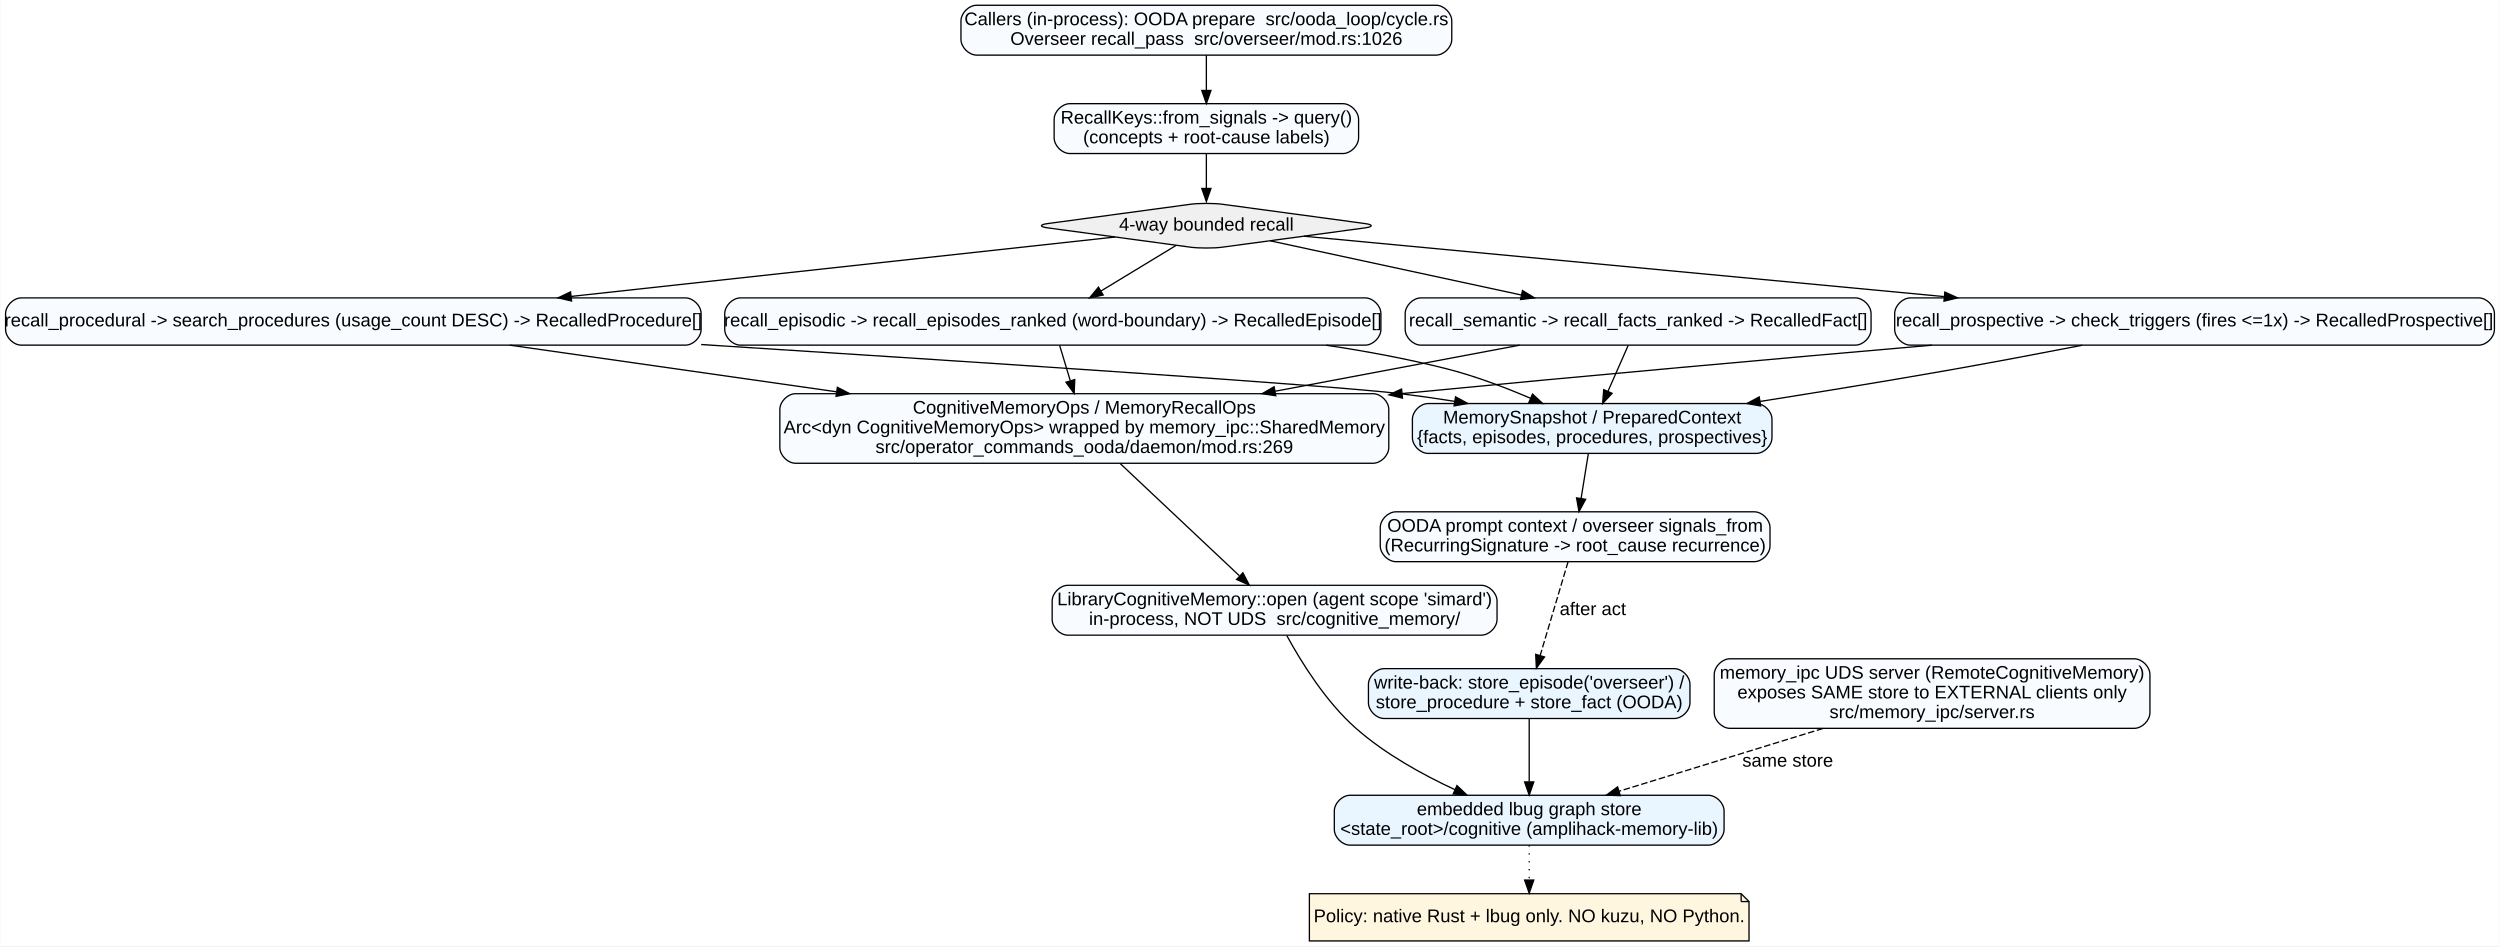
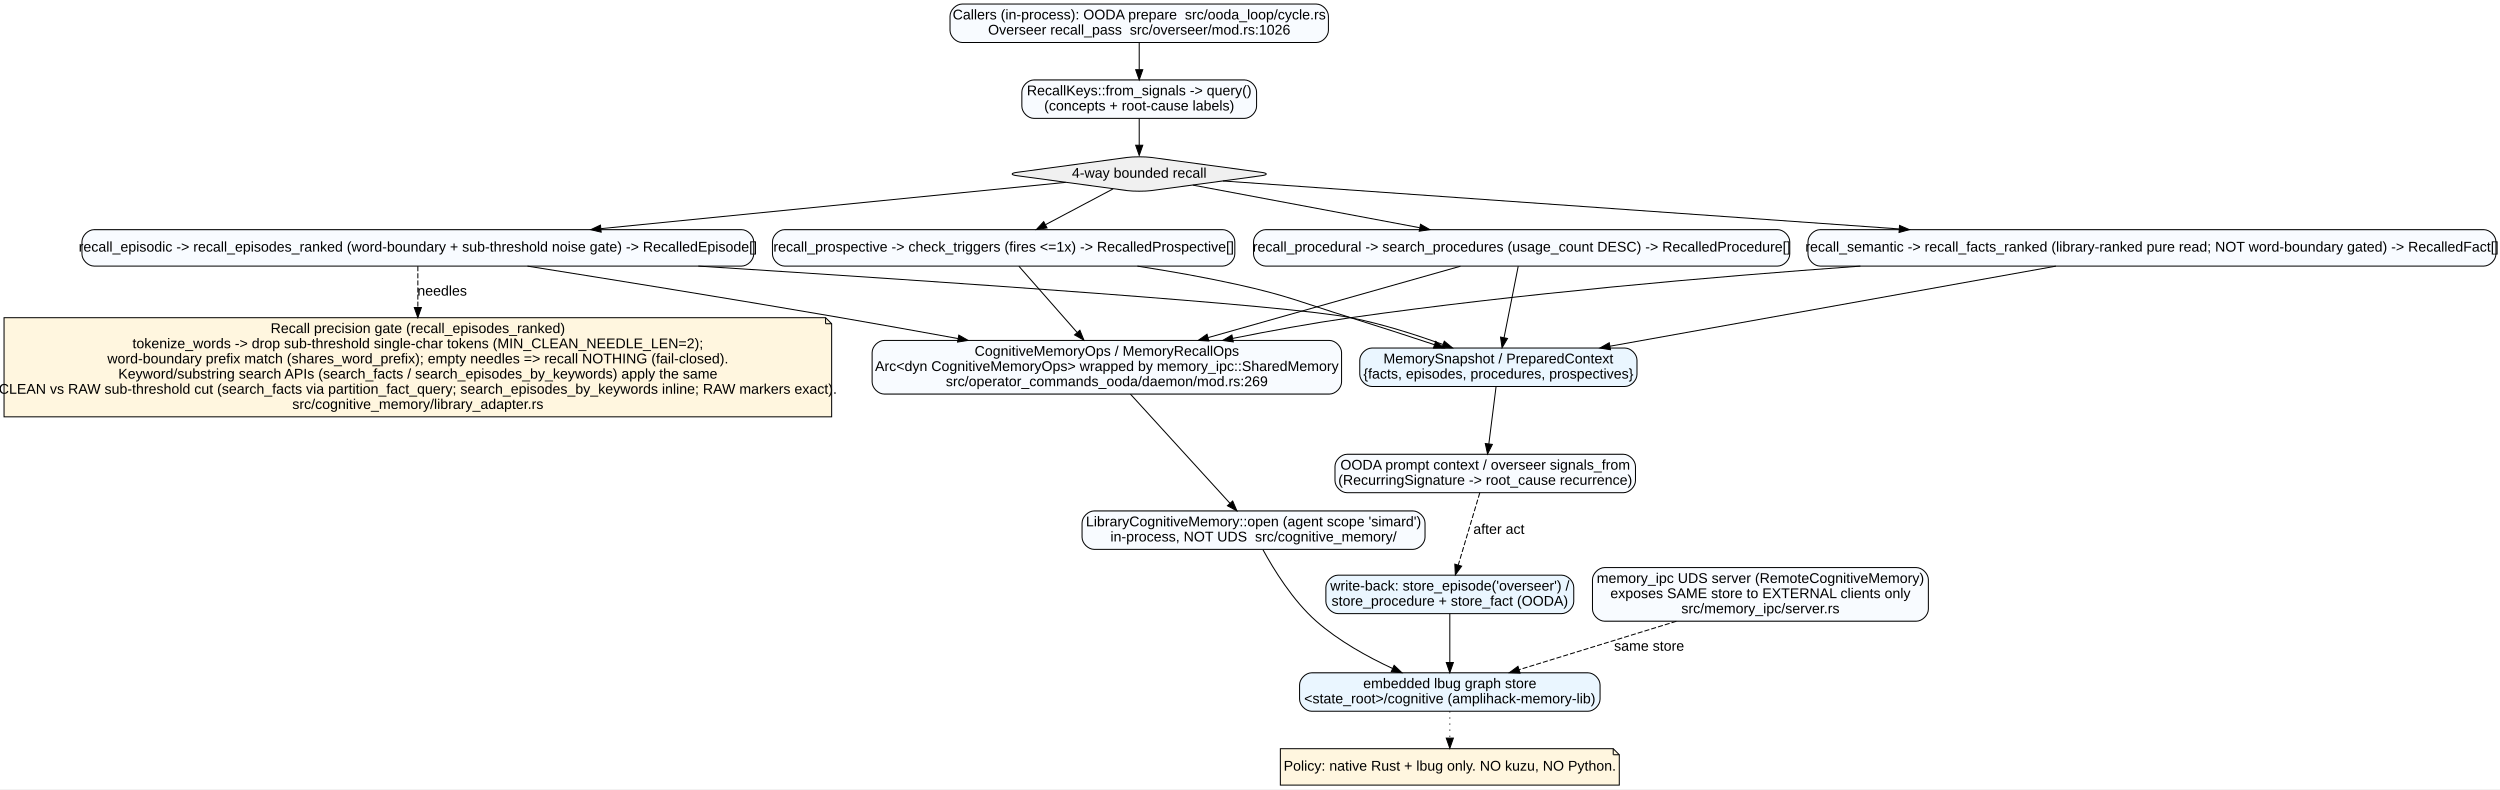
- <svg xmlns="http://www.w3.org/2000/svg" width="1905pt" height="721pt" viewBox="0.00 0.00 1904.50 721.00">
-   <g id="graph0" class="graph" transform="scale(1 1) rotate(0) translate(4 717)">
-     <polygon fill="white" stroke="transparent" points="-4,4 -4,-717 1900.5,-717 1900.5,4 -4,4" />
+ <svg xmlns="http://www.w3.org/2000/svg" width="2471pt" height="780pt" viewBox="0.00 0.00 2471.00 780.00">
+   <g id="graph0" class="graph" transform="scale(1 1) rotate(0) translate(4 776)">
+     <polygon fill="white" stroke="transparent" points="-4,4 -4,-776 2467,-776 2467,4 -4,4" />
    <g id="node1" class="node">
-       <path fill="#f8fbff" stroke="black" d="M1090,-713C1090,-713 740,-713 740,-713 734,-713 728,-707 728,-701 728,-701 728,-687 728,-687 728,-681 734,-675 740,-675 740,-675 1090,-675 1090,-675 1096,-675 1102,-681 1102,-687 1102,-687 1102,-701 1102,-701 1102,-707 1096,-713 1090,-713" />
-       <text text-anchor="middle" x="915" y="-697.8" font-family="Arial" font-size="14.00">Callers (in-process): OODA prepare  src/ooda_loop/cycle.rs</text>
-       <text text-anchor="middle" x="915" y="-682.8" font-family="Arial" font-size="14.00">Overseer recall_pass  src/overseer/mod.rs:1026</text>
+       <path fill="#f8fbff" stroke="black" d="M1297,-772C1297,-772 947,-772 947,-772 941,-772 935,-766 935,-760 935,-760 935,-746 935,-746 935,-740 941,-734 947,-734 947,-734 1297,-734 1297,-734 1303,-734 1309,-740 1309,-746 1309,-746 1309,-760 1309,-760 1309,-766 1303,-772 1297,-772" />
+       <text text-anchor="middle" x="1122" y="-756.8" font-family="Arial" font-size="14.00">Callers (in-process): OODA prepare  src/ooda_loop/cycle.rs</text>
+       <text text-anchor="middle" x="1122" y="-741.8" font-family="Arial" font-size="14.00">Overseer recall_pass  src/overseer/mod.rs:1026</text>
    </g>
    <g id="node2" class="node">
-       <path fill="#f8fbff" stroke="black" d="M1019,-638C1019,-638 811,-638 811,-638 805,-638 799,-632 799,-626 799,-626 799,-612 799,-612 799,-606 805,-600 811,-600 811,-600 1019,-600 1019,-600 1025,-600 1031,-606 1031,-612 1031,-612 1031,-626 1031,-626 1031,-632 1025,-638 1019,-638" />
-       <text text-anchor="middle" x="915" y="-622.8" font-family="Arial" font-size="14.00">RecallKeys::from_signals -&gt; query()</text>
-       <text text-anchor="middle" x="915" y="-607.8" font-family="Arial" font-size="14.00">(concepts + root-cause labels)</text>
+       <path fill="#f8fbff" stroke="black" d="M1226,-697C1226,-697 1018,-697 1018,-697 1012,-697 1006,-691 1006,-685 1006,-685 1006,-671 1006,-671 1006,-665 1012,-659 1018,-659 1018,-659 1226,-659 1226,-659 1232,-659 1238,-665 1238,-671 1238,-671 1238,-685 1238,-685 1238,-691 1232,-697 1226,-697" />
+       <text text-anchor="middle" x="1122" y="-681.8" font-family="Arial" font-size="14.00">RecallKeys::from_signals -&gt; query()</text>
+       <text text-anchor="middle" x="1122" y="-666.8" font-family="Arial" font-size="14.00">(concepts + root-cause labels)</text>
    </g>
    <g id="edge1" class="edge">
-       <path fill="none" stroke="black" d="M915,-674.96C915,-666.88 915,-657.18 915,-648.18" />
-       <polygon fill="black" stroke="black" points="918.5,-648.09 915,-638.09 911.5,-648.09 918.5,-648.09" />
+       <path fill="none" stroke="black" d="M1122,-733.96C1122,-725.88 1122,-716.18 1122,-707.18" />
+       <polygon fill="black" stroke="black" points="1125.5,-707.09 1122,-697.09 1118.5,-707.09 1125.5,-707.09" />
    </g>
    <g id="node3" class="node">
-       <path fill="#f0f0f0" stroke="black" d="M903.11,-561.39C903.11,-561.39 793.84,-546.61 793.84,-546.61 787.89,-545.8 787.89,-544.2 793.84,-543.39 793.84,-543.39 903.11,-528.61 903.11,-528.61 909.05,-527.8 920.95,-527.8 926.89,-528.61 926.89,-528.61 1036.16,-543.39 1036.16,-543.39 1042.11,-544.2 1042.11,-545.8 1036.16,-546.61 1036.16,-546.61 926.89,-561.39 926.89,-561.39 920.95,-562.2 909.05,-562.2 903.11,-561.39" />
-       <text text-anchor="middle" x="915" y="-541.3" font-family="Arial" font-size="14.00">4-way bounded recall</text>
+       <path fill="#f0f0f0" stroke="black" d="M1110.11,-620.39C1110.11,-620.39 1000.84,-605.61 1000.84,-605.61 994.89,-604.8 994.89,-603.2 1000.84,-602.39 1000.84,-602.39 1110.11,-587.61 1110.11,-587.61 1116.05,-586.8 1127.95,-586.8 1133.89,-587.61 1133.89,-587.61 1243.16,-602.39 1243.16,-602.39 1249.11,-603.2 1249.11,-604.8 1243.16,-605.61 1243.16,-605.61 1133.89,-620.39 1133.89,-620.39 1127.95,-621.2 1116.05,-621.2 1110.11,-620.39" />
+       <text text-anchor="middle" x="1122" y="-600.3" font-family="Arial" font-size="14.00">4-way bounded recall</text>
    </g>
    <g id="edge2" class="edge">
-       <path fill="none" stroke="black" d="M915,-599.83C915,-591.89 915,-582.41 915,-573.63" />
-       <polygon fill="black" stroke="black" points="918.5,-573.42 915,-563.42 911.5,-573.42 918.5,-573.42" />
+       <path fill="none" stroke="black" d="M1122,-658.83C1122,-650.89 1122,-641.41 1122,-632.63" />
+       <polygon fill="black" stroke="black" points="1125.5,-632.42 1122,-622.42 1118.5,-632.42 1125.5,-632.42" />
    </g>
    <g id="node4" class="node">
-       <path fill="#f8fbff" stroke="black" d="M1409.5,-490C1409.5,-490 1078.5,-490 1078.5,-490 1072.5,-490 1066.5,-484 1066.5,-478 1066.5,-478 1066.5,-466 1066.5,-466 1066.5,-460 1072.5,-454 1078.5,-454 1078.5,-454 1409.5,-454 1409.5,-454 1415.5,-454 1421.5,-460 1421.5,-466 1421.5,-466 1421.5,-478 1421.5,-478 1421.5,-484 1415.5,-490 1409.5,-490" />
-       <text text-anchor="middle" x="1244" y="-468.3" font-family="Arial" font-size="14.00">recall_semantic -&gt; recall_facts_ranked -&gt; RecalledFact[]</text>
+       <path fill="#f8fbff" stroke="black" d="M2451,-549C2451,-549 1795,-549 1795,-549 1789,-549 1783,-543 1783,-537 1783,-537 1783,-525 1783,-525 1783,-519 1789,-513 1795,-513 1795,-513 2451,-513 2451,-513 2457,-513 2463,-519 2463,-525 2463,-525 2463,-537 2463,-537 2463,-543 2457,-549 2451,-549" />
+       <text text-anchor="middle" x="2123" y="-527.3" font-family="Arial" font-size="14.00">recall_semantic -&gt; recall_facts_ranked (library-ranked pure read; NOT word-boundary gated) -&gt; RecalledFact[]</text>
    </g>
    <g id="edge3" class="edge">
-       <path fill="none" stroke="black" d="M963.55,-533.52C1013.75,-522.69 1093.27,-505.53 1154.83,-492.24" />
-       <polygon fill="black" stroke="black" points="1155.9,-495.59 1164.94,-490.06 1154.42,-488.75 1155.9,-495.59" />
+       <path fill="none" stroke="black" d="M1204.77,-597.13C1349.62,-586.85 1654.48,-565.23 1873.21,-549.72" />
+       <polygon fill="black" stroke="black" points="1873.5,-553.21 1883.23,-549.01 1873.01,-546.22 1873.5,-553.21" />
    </g>
    <g id="node5" class="node">
-       <path fill="#f8fbff" stroke="black" d="M1036,-490C1036,-490 560,-490 560,-490 554,-490 548,-484 548,-478 548,-478 548,-466 548,-466 548,-460 554,-454 560,-454 560,-454 1036,-454 1036,-454 1042,-454 1048,-460 1048,-466 1048,-466 1048,-478 1048,-478 1048,-484 1042,-490 1036,-490" />
-       <text text-anchor="middle" x="798" y="-468.3" font-family="Arial" font-size="14.00">recall_episodic -&gt; recall_episodes_ranked (word-boundary) -&gt; RecalledEpisode[]</text>
+       <path fill="#f8fbff" stroke="black" d="M729,-549C729,-549 89,-549 89,-549 83,-549 77,-543 77,-537 77,-537 77,-525 77,-525 77,-519 83,-513 89,-513 89,-513 729,-513 729,-513 735,-513 741,-519 741,-525 741,-525 741,-537 741,-537 741,-543 735,-549 729,-549" />
+       <text text-anchor="middle" x="409" y="-527.3" font-family="Arial" font-size="14.00">recall_episodic -&gt; recall_episodes_ranked (word-boundary + sub-threshold noise gate) -&gt; RecalledEpisode[]</text>
    </g>
    <g id="edge4" class="edge">
-       <path fill="none" stroke="black" d="M891.88,-529.97C875.56,-520.06 853.34,-506.58 834.62,-495.22" />
-       <polygon fill="black" stroke="black" points="836.38,-492.2 826.02,-490 832.75,-498.18 836.38,-492.2" />
+       <path fill="none" stroke="black" d="M1049.38,-595.77C942.39,-585.11 739.01,-564.86 590.06,-550.03" />
+       <polygon fill="black" stroke="black" points="590.18,-546.52 579.88,-549.02 589.49,-553.49 590.18,-546.52" />
    </g>
    <g id="node6" class="node">
-       <path fill="#f8fbff" stroke="black" d="M518,-490C518,-490 12,-490 12,-490 6,-490 0,-484 0,-478 0,-478 0,-466 0,-466 0,-460 6,-454 12,-454 12,-454 518,-454 518,-454 524,-454 530,-460 530,-466 530,-466 530,-478 530,-478 530,-484 524,-490 518,-490" />
-       <text text-anchor="middle" x="265" y="-468.3" font-family="Arial" font-size="14.00">recall_procedural -&gt; search_procedures (usage_count DESC) -&gt; RecalledProcedure[]</text>
+       <path fill="#f8fbff" stroke="black" d="M1753,-549C1753,-549 1247,-549 1247,-549 1241,-549 1235,-543 1235,-537 1235,-537 1235,-525 1235,-525 1235,-519 1241,-513 1247,-513 1247,-513 1753,-513 1753,-513 1759,-513 1765,-519 1765,-525 1765,-525 1765,-537 1765,-537 1765,-543 1759,-549 1753,-549" />
+       <text text-anchor="middle" x="1500" y="-527.3" font-family="Arial" font-size="14.00">recall_procedural -&gt; search_procedures (usage_count DESC) -&gt; RecalledProcedure[]</text>
    </g>
    <g id="edge5" class="edge">
-       <path fill="none" stroke="black" d="M845.44,-536.4C747.27,-525.68 565.1,-505.78 430.94,-491.13" />
-       <polygon fill="black" stroke="black" points="431.28,-487.64 420.96,-490.04 430.52,-494.6 431.28,-487.64" />
+       <path fill="none" stroke="black" d="M1174.96,-593.05C1232.88,-582.17 1327.08,-564.48 1399.19,-550.93" />
+       <polygon fill="black" stroke="black" points="1400.03,-554.34 1409.22,-549.05 1398.74,-547.46 1400.03,-554.34" />
    </g>
    <g id="node7" class="node">
-       <path fill="#f8fbff" stroke="black" d="M1884.5,-490C1884.5,-490 1451.5,-490 1451.5,-490 1445.5,-490 1439.5,-484 1439.5,-478 1439.5,-478 1439.5,-466 1439.5,-466 1439.5,-460 1445.5,-454 1451.5,-454 1451.5,-454 1884.5,-454 1884.5,-454 1890.5,-454 1896.5,-460 1896.5,-466 1896.5,-466 1896.5,-478 1896.5,-478 1896.5,-484 1890.5,-490 1884.5,-490" />
-       <text text-anchor="middle" x="1668" y="-468.3" font-family="Arial" font-size="14.00">recall_prospective -&gt; check_triggers (fires &lt;=1x) -&gt; RecalledProspective[]</text>
+       <path fill="#f8fbff" stroke="black" d="M1204.5,-549C1204.5,-549 771.5,-549 771.5,-549 765.5,-549 759.5,-543 759.5,-537 759.5,-537 759.5,-525 759.5,-525 759.5,-519 765.5,-513 771.5,-513 771.5,-513 1204.5,-513 1204.5,-513 1210.5,-513 1216.5,-519 1216.5,-525 1216.5,-525 1216.5,-537 1216.5,-537 1216.5,-543 1210.5,-549 1204.5,-549" />
+       <text text-anchor="middle" x="988" y="-527.3" font-family="Arial" font-size="14.00">recall_prospective -&gt; check_triggers (fires &lt;=1x) -&gt; RecalledProspective[]</text>
    </g>
    <g id="edge6" class="edge">
-       <path fill="none" stroke="black" d="M989.26,-537C1101.63,-526.4 1318.54,-505.95 1477,-491.01" />
-       <polygon fill="black" stroke="black" points="1477.73,-494.46 1487.36,-490.03 1477.07,-487.49 1477.73,-494.46" />
+       <path fill="none" stroke="black" d="M1096.16,-589.31C1077.26,-579.3 1051.23,-565.5 1029.44,-553.96" />
+       <polygon fill="black" stroke="black" points="1030.87,-550.75 1020.39,-549.16 1027.59,-556.94 1030.87,-550.75" />
    </g>
    <g id="node8" class="node">
-       <path fill="#f8fbff" stroke="black" d="M1042,-417C1042,-417 602,-417 602,-417 596,-417 590,-411 590,-405 590,-405 590,-376 590,-376 590,-370 596,-364 602,-364 602,-364 1042,-364 1042,-364 1048,-364 1054,-370 1054,-376 1054,-376 1054,-405 1054,-405 1054,-411 1048,-417 1042,-417" />
-       <text text-anchor="middle" x="822" y="-401.8" font-family="Arial" font-size="14.00">CognitiveMemoryOps / MemoryRecallOps</text>
-       <text text-anchor="middle" x="822" y="-386.8" font-family="Arial" font-size="14.00">Arc&lt;dyn CognitiveMemoryOps&gt; wrapped by memory_ipc::SharedMemory</text>
-       <text text-anchor="middle" x="822" y="-371.8" font-family="Arial" font-size="14.00">src/operator_commands_ooda/daemon/mod.rs:269</text>
+       <path fill="#f8fbff" stroke="black" d="M1310,-439.5C1310,-439.5 870,-439.5 870,-439.5 864,-439.5 858,-433.5 858,-427.5 858,-427.5 858,-398.5 858,-398.5 858,-392.5 864,-386.5 870,-386.5 870,-386.5 1310,-386.5 1310,-386.5 1316,-386.5 1322,-392.5 1322,-398.5 1322,-398.5 1322,-427.5 1322,-427.5 1322,-433.5 1316,-439.5 1310,-439.5" />
+       <text text-anchor="middle" x="1090" y="-424.3" font-family="Arial" font-size="14.00">CognitiveMemoryOps / MemoryRecallOps</text>
+       <text text-anchor="middle" x="1090" y="-409.3" font-family="Arial" font-size="14.00">Arc&lt;dyn CognitiveMemoryOps&gt; wrapped by memory_ipc::SharedMemory</text>
+       <text text-anchor="middle" x="1090" y="-394.3" font-family="Arial" font-size="14.00">src/operator_commands_ooda/daemon/mod.rs:269</text>
    </g>
    <g id="edge7" class="edge">
-       <path fill="none" stroke="black" d="M1153.73,-453.99C1099.49,-443.78 1029.21,-430.54 967.31,-418.87" />
-       <polygon fill="black" stroke="black" points="967.92,-415.43 957.45,-417.02 966.63,-422.31 967.92,-415.43" />
+       <path fill="none" stroke="black" d="M1834.8,-512.98C1684.23,-502.13 1497.18,-485.61 1331,-462 1292.91,-456.59 1251.74,-449.03 1214.4,-441.51" />
+       <polygon fill="black" stroke="black" points="1214.98,-438.06 1204.48,-439.5 1213.58,-444.92 1214.98,-438.06" />
    </g>
    <g id="node11" class="node">
-       <path fill="#eaf6ff" stroke="black" d="M1334,-409.5C1334,-409.5 1084,-409.5 1084,-409.5 1078,-409.5 1072,-403.5 1072,-397.5 1072,-397.5 1072,-383.5 1072,-383.5 1072,-377.5 1078,-371.5 1084,-371.5 1084,-371.5 1334,-371.5 1334,-371.5 1340,-371.5 1346,-377.5 1346,-383.5 1346,-383.5 1346,-397.5 1346,-397.5 1346,-403.5 1340,-409.5 1334,-409.5" />
-       <text text-anchor="middle" x="1209" y="-394.3" font-family="Arial" font-size="14.00">MemorySnapshot / PreparedContext</text>
-       <text text-anchor="middle" x="1209" y="-379.3" font-family="Arial" font-size="14.00">{facts, episodes, procedures, prospectives}</text>
+       <path fill="#eaf6ff" stroke="black" d="M1602,-432C1602,-432 1352,-432 1352,-432 1346,-432 1340,-426 1340,-420 1340,-420 1340,-406 1340,-406 1340,-400 1346,-394 1352,-394 1352,-394 1602,-394 1602,-394 1608,-394 1614,-400 1614,-406 1614,-406 1614,-420 1614,-420 1614,-426 1608,-432 1602,-432" />
+       <text text-anchor="middle" x="1477" y="-416.8" font-family="Arial" font-size="14.00">MemorySnapshot / PreparedContext</text>
+       <text text-anchor="middle" x="1477" y="-401.8" font-family="Arial" font-size="14.00">{facts, episodes, procedures, prospectives}</text>
    </g>
    <g id="edge13" class="edge">
-       <path fill="none" stroke="black" d="M1236.41,-453.75C1231.91,-443.55 1226.12,-430.39 1221.02,-418.81" />
-       <polygon fill="black" stroke="black" points="1224.18,-417.29 1216.94,-409.54 1217.77,-420.11 1224.18,-417.29" />
+       <path fill="none" stroke="black" d="M2028.03,-512.95C1910.65,-491.87 1711.27,-456.07 1587.25,-433.8" />
+       <polygon fill="black" stroke="black" points="1587.81,-430.34 1577.35,-432.02 1586.57,-437.23 1587.81,-430.34" />
    </g>
    <g id="edge8" class="edge">
-       <path fill="none" stroke="black" d="M803.21,-453.75C805.58,-445.9 808.47,-436.31 811.27,-427.03" />
-       <polygon fill="black" stroke="black" points="814.71,-427.76 814.25,-417.18 808.01,-425.74 814.71,-427.76" />
+       <path fill="none" stroke="black" d="M517.36,-512.96C601.8,-499.54 721.94,-480.13 827,-462 864.58,-455.51 905.12,-448.25 942.86,-441.37" />
+       <polygon fill="black" stroke="black" points="943.7,-444.78 952.91,-439.54 942.44,-437.89 943.7,-444.78" />
    </g>
    <g id="edge14" class="edge">
-       <path fill="none" stroke="black" d="M1006.28,-453.95C1037.27,-449.33 1068.65,-443.45 1098,-436 1119.62,-430.51 1142.64,-421.79 1162.08,-413.52" />
-       <polygon fill="black" stroke="black" points="1163.53,-416.71 1171.31,-409.51 1160.74,-410.28 1163.53,-416.71" />
+       <path fill="none" stroke="black" d="M686.22,-512.98C934.57,-497.17 1269.03,-474.28 1331,-462 1361.77,-455.9 1395.07,-445.28 1422.09,-435.58" />
+       <polygon fill="black" stroke="black" points="1423.54,-438.77 1431.74,-432.06 1421.14,-432.2 1423.54,-438.77" />
+     </g>
+     <g id="node16" class="node">
+       <polygon fill="#fff6df" stroke="black" points="812,-462 0,-462 0,-364 818,-364 818,-456 812,-462" />
+       <polyline fill="none" stroke="black" points="812,-462 812,-456 " />
+       <polyline fill="none" stroke="black" points="818,-456 812,-456 " />
+       <text text-anchor="middle" x="409" y="-446.8" font-family="Arial" font-size="14.00">Recall precision gate (recall_episodes_ranked)</text>
+       <text text-anchor="middle" x="409" y="-431.8" font-family="Arial" font-size="14.00">tokenize_words -&gt; drop sub-threshold single-char tokens (MIN_CLEAN_NEEDLE_LEN=2);</text>
+       <text text-anchor="middle" x="409" y="-416.8" font-family="Arial" font-size="14.00">word-boundary prefix match (shares_word_prefix); empty needles =&gt; recall NOTHING (fail-closed).</text>
+       <text text-anchor="middle" x="409" y="-401.8" font-family="Arial" font-size="14.00">Keyword/substring search APIs (search_facts / search_episodes_by_keywords) apply the same</text>
+       <text text-anchor="middle" x="409" y="-386.8" font-family="Arial" font-size="14.00">CLEAN vs RAW sub-threshold cut (search_facts via partition_fact_query; search_episodes_by_keywords inline; RAW markers exact).</text>
+       <text text-anchor="middle" x="409" y="-371.8" font-family="Arial" font-size="14.00">src/cognitive_memory/library_adapter.rs</text>
+     </g>
+     <g id="edge17" class="edge">
+       <path fill="none" stroke="black" stroke-dasharray="5,2" d="M409,-512.88C409,-501.98 409,-487.15 409,-472.29" />
+       <polygon fill="black" stroke="black" points="412.5,-472.05 409,-462.05 405.5,-472.05 412.5,-472.05" />
+       <text text-anchor="middle" x="433" y="-483.8" font-family="Arial" font-size="14.00">needles</text>
    </g>
    <g id="edge9" class="edge">
-       <path fill="none" stroke="black" d="M384.15,-453.99C456.62,-443.65 550.8,-430.21 633.23,-418.44" />
-       <polygon fill="black" stroke="black" points="633.82,-421.89 643.22,-417.02 632.83,-414.97 633.82,-421.89" />
+       <path fill="none" stroke="black" d="M1439.5,-512.88C1373.92,-494.33 1268.2,-464.42 1190.19,-442.35" />
+       <polygon fill="black" stroke="black" points="1190.91,-438.91 1180.33,-439.56 1189,-445.65 1190.91,-438.91" />
    </g>
    <g id="edge15" class="edge">
-       <path fill="none" stroke="black" d="M530.04,-454.46C741.56,-441.02 1010.85,-423.3 1063,-417 1076.36,-415.39 1090.36,-413.37 1104.17,-411.18" />
-       <polygon fill="black" stroke="black" points="1104.87,-414.61 1114.19,-409.55 1103.76,-407.7 1104.87,-414.61" />
+       <path fill="none" stroke="black" d="M1496.61,-512.88C1492.92,-494.28 1486.96,-464.25 1482.58,-442.16" />
+       <polygon fill="black" stroke="black" points="1486.01,-441.46 1480.64,-432.34 1479.15,-442.83 1486.01,-441.46" />
    </g>
    <g id="edge10" class="edge">
-       <path fill="none" stroke="black" d="M1467.98,-453.98C1352.83,-443.97 1205.11,-430.8 1064.28,-417.12" />
-       <polygon fill="black" stroke="black" points="1064.44,-413.62 1054.15,-416.13 1063.76,-420.59 1064.44,-413.62" />
+       <path fill="none" stroke="black" d="M1003.05,-512.88C1018.15,-495.71 1041.81,-468.8 1060.64,-447.39" />
+       <polygon fill="black" stroke="black" points="1063.36,-449.6 1067.34,-439.78 1058.1,-444.97 1063.36,-449.6" />
    </g>
    <g id="edge16" class="edge">
-       <path fill="none" stroke="black" d="M1582.46,-453.94C1550.64,-447.75 1514.21,-440.85 1481,-435 1434.05,-426.73 1382.42,-418.3 1336.88,-411.1" />
-       <polygon fill="black" stroke="black" points="1337.38,-407.63 1326.95,-409.53 1336.29,-414.55 1337.38,-407.63" />
+       <path fill="none" stroke="black" d="M1120.22,-512.96C1152.37,-507.97 1186.55,-501.95 1218,-495 1269.09,-483.71 1281.03,-477.51 1331,-462 1358.23,-453.55 1388.16,-443.79 1413.8,-435.29" />
+       <polygon fill="black" stroke="black" points="1415.01,-438.57 1423.4,-432.1 1412.81,-431.93 1415.01,-438.57" />
    </g>
    <g id="node9" class="node">
-       <path fill="#f8fbff" stroke="black" d="M1124.5,-271C1124.5,-271 809.5,-271 809.5,-271 803.5,-271 797.5,-265 797.5,-259 797.5,-259 797.5,-245 797.5,-245 797.5,-239 803.5,-233 809.5,-233 809.5,-233 1124.5,-233 1124.5,-233 1130.5,-233 1136.5,-239 1136.5,-245 1136.5,-245 1136.5,-259 1136.5,-259 1136.5,-265 1130.5,-271 1124.5,-271" />
-       <text text-anchor="middle" x="967" y="-255.8" font-family="Arial" font-size="14.00">LibraryCognitiveMemory::open (agent scope 'simard')</text>
-       <text text-anchor="middle" x="967" y="-240.8" font-family="Arial" font-size="14.00">in-process, NOT UDS  src/cognitive_memory/</text>
+       <path fill="#f8fbff" stroke="black" d="M1392.5,-271C1392.5,-271 1077.5,-271 1077.5,-271 1071.5,-271 1065.5,-265 1065.5,-259 1065.5,-259 1065.5,-245 1065.5,-245 1065.5,-239 1071.5,-233 1077.5,-233 1077.5,-233 1392.5,-233 1392.5,-233 1398.5,-233 1404.5,-239 1404.5,-245 1404.5,-245 1404.5,-259 1404.5,-259 1404.5,-265 1398.5,-271 1392.5,-271" />
+       <text text-anchor="middle" x="1235" y="-255.8" font-family="Arial" font-size="14.00">LibraryCognitiveMemory::open (agent scope 'simard')</text>
+       <text text-anchor="middle" x="1235" y="-240.8" font-family="Arial" font-size="14.00">in-process, NOT UDS  src/cognitive_memory/</text>
    </g>
    <g id="edge11" class="edge">
-       <path fill="none" stroke="black" d="M849.27,-363.83C875.29,-339.33 914.26,-302.65 940.14,-278.29" />
-       <polygon fill="black" stroke="black" points="942.84,-280.55 947.72,-271.15 938.04,-275.45 942.84,-280.55" />
+       <path fill="none" stroke="black" d="M1113.3,-386.45C1140.34,-356.8 1184.68,-308.18 1211.72,-278.53" />
+       <polygon fill="black" stroke="black" points="1214.37,-280.81 1218.53,-271.07 1209.2,-276.1 1214.37,-280.81" />
    </g>
    <g id="node10" class="node">
-       <path fill="#eaf6ff" stroke="black" d="M1297.5,-111C1297.5,-111 1024.5,-111 1024.5,-111 1018.5,-111 1012.5,-105 1012.5,-99 1012.5,-99 1012.5,-85 1012.5,-85 1012.5,-79 1018.5,-73 1024.5,-73 1024.5,-73 1297.5,-73 1297.5,-73 1303.5,-73 1309.5,-79 1309.5,-85 1309.5,-85 1309.5,-99 1309.5,-99 1309.5,-105 1303.5,-111 1297.5,-111" />
-       <text text-anchor="middle" x="1161" y="-95.8" font-family="Arial" font-size="14.00">embedded lbug graph store</text>
-       <text text-anchor="middle" x="1161" y="-80.8" font-family="Arial" font-size="14.00">&lt;state_root&gt;/cognitive (amplihack-memory-lib)</text>
+       <path fill="#eaf6ff" stroke="black" d="M1565.5,-111C1565.5,-111 1292.5,-111 1292.5,-111 1286.5,-111 1280.5,-105 1280.5,-99 1280.5,-99 1280.5,-85 1280.5,-85 1280.5,-79 1286.5,-73 1292.5,-73 1292.5,-73 1565.5,-73 1565.5,-73 1571.5,-73 1577.5,-79 1577.5,-85 1577.5,-85 1577.5,-99 1577.5,-99 1577.5,-105 1571.5,-111 1565.5,-111" />
+       <text text-anchor="middle" x="1429" y="-95.8" font-family="Arial" font-size="14.00">embedded lbug graph store</text>
+       <text text-anchor="middle" x="1429" y="-80.8" font-family="Arial" font-size="14.00">&lt;state_root&gt;/cognitive (amplihack-memory-lib)</text>
    </g>
    <g id="edge12" class="edge">
-       <path fill="none" stroke="black" d="M976.29,-232.69C986.9,-213.2 1005.82,-182.41 1029,-162 1051.03,-142.6 1079.47,-126.84 1104.31,-115.31" />
-       <polygon fill="black" stroke="black" points="1105.96,-118.4 1113.63,-111.09 1103.08,-112.02 1105.96,-118.4" />
+       <path fill="none" stroke="black" d="M1244.29,-232.69C1254.9,-213.2 1273.82,-182.41 1297,-162 1319.03,-142.6 1347.47,-126.84 1372.31,-115.31" />
+       <polygon fill="black" stroke="black" points="1373.96,-118.4 1381.63,-111.09 1371.08,-112.02 1373.96,-118.4" />
    </g>
    <g id="node15" class="node">
-       <polygon fill="#fff6df" stroke="black" points="1322.5,-36 993.5,-36 993.5,0 1328.5,0 1328.5,-30 1322.5,-36" />
-       <polyline fill="none" stroke="black" points="1322.5,-36 1322.5,-30 " />
-       <polyline fill="none" stroke="black" points="1328.5,-30 1322.5,-30 " />
-       <text text-anchor="middle" x="1161" y="-14.3" font-family="Arial" font-size="14.00">Policy: native Rust + lbug only. NO kuzu, NO Python.</text>
+       <polygon fill="#fff6df" stroke="black" points="1590.5,-36 1261.5,-36 1261.5,0 1596.5,0 1596.5,-30 1590.5,-36" />
+       <polyline fill="none" stroke="black" points="1590.5,-36 1590.5,-30 " />
+       <polyline fill="none" stroke="black" points="1596.5,-30 1590.5,-30 " />
+       <text text-anchor="middle" x="1429" y="-14.3" font-family="Arial" font-size="14.00">Policy: native Rust + lbug only. NO kuzu, NO Python.</text>
+     </g>
+     <g id="edge22" class="edge">
+       <path fill="none" stroke="black" stroke-dasharray="1,5" d="M1429,-72.83C1429,-64.89 1429,-55.41 1429,-46.63" />
+       <polygon fill="black" stroke="black" points="1432.5,-46.42 1429,-36.42 1425.5,-46.42 1432.5,-46.42" />
+     </g>
+     <g id="node12" class="node">
+       <path fill="#f8fbff" stroke="black" d="M1600.5,-327C1600.5,-327 1327.5,-327 1327.5,-327 1321.5,-327 1315.5,-321 1315.5,-315 1315.5,-315 1315.5,-301 1315.5,-301 1315.5,-295 1321.5,-289 1327.5,-289 1327.5,-289 1600.5,-289 1600.5,-289 1606.5,-289 1612.5,-295 1612.5,-301 1612.5,-301 1612.5,-315 1612.5,-315 1612.5,-321 1606.5,-327 1600.5,-327" />
+       <text text-anchor="middle" x="1464" y="-311.8" font-family="Arial" font-size="14.00">OODA prompt context / overseer signals_from</text>
+       <text text-anchor="middle" x="1464" y="-296.8" font-family="Arial" font-size="14.00">(RecurringSignature -&gt; root_cause recurrence)</text>
+     </g>
+     <g id="edge18" class="edge">
+       <path fill="none" stroke="black" d="M1474.68,-393.59C1472.7,-377.91 1469.83,-355.15 1467.56,-337.19" />
+       <polygon fill="black" stroke="black" points="1471.03,-336.74 1466.3,-327.25 1464.08,-337.61 1471.03,-336.74" />
+     </g>
+     <g id="node13" class="node">
+       <path fill="#eaf6ff" stroke="black" d="M1539.5,-207.5C1539.5,-207.5 1318.5,-207.5 1318.5,-207.5 1312.5,-207.5 1306.5,-201.5 1306.5,-195.5 1306.5,-195.5 1306.5,-181.5 1306.5,-181.5 1306.5,-175.5 1312.5,-169.5 1318.5,-169.5 1318.5,-169.5 1539.5,-169.5 1539.5,-169.5 1545.5,-169.5 1551.5,-175.5 1551.5,-181.5 1551.5,-181.5 1551.5,-195.5 1551.5,-195.5 1551.5,-201.5 1545.5,-207.5 1539.5,-207.5" />
+       <text text-anchor="middle" x="1429" y="-192.3" font-family="Arial" font-size="14.00">write-back: store_episode('overseer') /</text>
+       <text text-anchor="middle" x="1429" y="-177.3" font-family="Arial" font-size="14.00">store_procedure + store_fact (OODA)</text>
+     </g>
+     <g id="edge19" class="edge">
+       <path fill="none" stroke="black" stroke-dasharray="5,2" d="M1458.61,-288.9C1452.95,-269.89 1443.97,-239.75 1437.38,-217.64" />
+       <polygon fill="black" stroke="black" points="1440.67,-216.4 1434.46,-207.82 1433.96,-218.4 1440.67,-216.4" />
+       <text text-anchor="middle" x="1477.5" y="-248.3" font-family="Arial" font-size="14.00">after act</text>
+     </g>
+     <g id="edge20" class="edge">
+       <path fill="none" stroke="black" d="M1429,-169.28C1429,-155.68 1429,-136.85 1429,-121.3" />
+       <polygon fill="black" stroke="black" points="1432.5,-121.16 1429,-111.16 1425.5,-121.16 1432.5,-121.16" />
+     </g>
+     <g id="node14" class="node">
+       <path fill="#f8fbff" stroke="black" d="M1890,-215C1890,-215 1582,-215 1582,-215 1576,-215 1570,-209 1570,-203 1570,-203 1570,-174 1570,-174 1570,-168 1576,-162 1582,-162 1582,-162 1890,-162 1890,-162 1896,-162 1902,-168 1902,-174 1902,-174 1902,-203 1902,-203 1902,-209 1896,-215 1890,-215" />
+       <text text-anchor="middle" x="1736" y="-199.8" font-family="Arial" font-size="14.00">memory_ipc UDS server (RemoteCognitiveMemory)</text>
+       <text text-anchor="middle" x="1736" y="-184.8" font-family="Arial" font-size="14.00">exposes SAME store to EXTERNAL clients only</text>
+       <text text-anchor="middle" x="1736" y="-169.8" font-family="Arial" font-size="14.00">src/memory_ipc/server.rs</text>
    </g>
    <g id="edge21" class="edge">
-       <path fill="none" stroke="black" stroke-dasharray="1,5" d="M1161,-72.83C1161,-64.89 1161,-55.41 1161,-46.63" />
-       <polygon fill="black" stroke="black" points="1164.5,-46.42 1161,-36.42 1157.5,-46.42 1164.5,-46.42" />
-     </g>
-     <g id="node12" class="node">
-       <path fill="#f8fbff" stroke="black" d="M1332.5,-327C1332.5,-327 1059.5,-327 1059.5,-327 1053.5,-327 1047.5,-321 1047.5,-315 1047.5,-315 1047.5,-301 1047.5,-301 1047.5,-295 1053.5,-289 1059.5,-289 1059.5,-289 1332.5,-289 1332.5,-289 1338.5,-289 1344.5,-295 1344.5,-301 1344.5,-301 1344.5,-315 1344.5,-315 1344.5,-321 1338.5,-327 1332.5,-327" />
-       <text text-anchor="middle" x="1196" y="-311.8" font-family="Arial" font-size="14.00">OODA prompt context / overseer signals_from</text>
-       <text text-anchor="middle" x="1196" y="-296.8" font-family="Arial" font-size="14.00">(RecurringSignature -&gt; root_cause recurrence)</text>
-     </g>
-     <g id="edge17" class="edge">
-       <path fill="none" stroke="black" d="M1206.05,-371.23C1204.42,-361.15 1202.36,-348.4 1200.53,-337.08" />
-       <polygon fill="black" stroke="black" points="1203.99,-336.51 1198.94,-327.19 1197.08,-337.62 1203.99,-336.51" />
-     </g>
-     <g id="node13" class="node">
-       <path fill="#eaf6ff" stroke="black" d="M1271.5,-207.5C1271.5,-207.5 1050.5,-207.5 1050.5,-207.5 1044.5,-207.5 1038.5,-201.5 1038.5,-195.5 1038.5,-195.5 1038.5,-181.5 1038.5,-181.5 1038.5,-175.5 1044.5,-169.5 1050.5,-169.5 1050.5,-169.5 1271.5,-169.5 1271.5,-169.5 1277.5,-169.5 1283.5,-175.5 1283.5,-181.5 1283.5,-181.5 1283.5,-195.5 1283.5,-195.5 1283.5,-201.5 1277.5,-207.5 1271.5,-207.5" />
-       <text text-anchor="middle" x="1161" y="-192.3" font-family="Arial" font-size="14.00">write-back: store_episode('overseer') /</text>
-       <text text-anchor="middle" x="1161" y="-177.3" font-family="Arial" font-size="14.00">store_procedure + store_fact (OODA)</text>
-     </g>
-     <g id="edge18" class="edge">
-       <path fill="none" stroke="black" stroke-dasharray="5,2" d="M1190.61,-288.9C1184.95,-269.89 1175.97,-239.75 1169.38,-217.64" />
-       <polygon fill="black" stroke="black" points="1172.67,-216.4 1166.46,-207.82 1165.96,-218.4 1172.67,-216.4" />
-       <text text-anchor="middle" x="1209.5" y="-248.3" font-family="Arial" font-size="14.00">after act</text>
-     </g>
-     <g id="edge19" class="edge">
-       <path fill="none" stroke="black" d="M1161,-169.28C1161,-155.68 1161,-136.85 1161,-121.3" />
-       <polygon fill="black" stroke="black" points="1164.5,-121.16 1161,-111.16 1157.5,-121.16 1164.5,-121.16" />
-     </g>
-     <g id="node14" class="node">
-       <path fill="#f8fbff" stroke="black" d="M1622,-215C1622,-215 1314,-215 1314,-215 1308,-215 1302,-209 1302,-203 1302,-203 1302,-174 1302,-174 1302,-168 1308,-162 1314,-162 1314,-162 1622,-162 1622,-162 1628,-162 1634,-168 1634,-174 1634,-174 1634,-203 1634,-203 1634,-209 1628,-215 1622,-215" />
-       <text text-anchor="middle" x="1468" y="-199.8" font-family="Arial" font-size="14.00">memory_ipc UDS server (RemoteCognitiveMemory)</text>
-       <text text-anchor="middle" x="1468" y="-184.8" font-family="Arial" font-size="14.00">exposes SAME store to EXTERNAL clients only</text>
-       <text text-anchor="middle" x="1468" y="-169.8" font-family="Arial" font-size="14.00">src/memory_ipc/server.rs</text>
-     </g>
-     <g id="edge20" class="edge">
-       <path fill="none" stroke="black" stroke-dasharray="5,2" d="M1384.92,-161.93C1336.18,-146.92 1275.35,-128.2 1229.39,-114.05" />
-       <polygon fill="black" stroke="black" points="1230.41,-110.7 1219.82,-111.11 1228.35,-117.39 1230.41,-110.7" />
-       <text text-anchor="middle" x="1358" y="-132.8" font-family="Arial" font-size="14.00">same store</text>
+       <path fill="none" stroke="black" stroke-dasharray="5,2" d="M1652.92,-161.93C1604.18,-146.92 1543.35,-128.2 1497.39,-114.05" />
+       <polygon fill="black" stroke="black" points="1498.41,-110.7 1487.82,-111.11 1496.35,-117.39 1498.41,-110.7" />
+       <text text-anchor="middle" x="1626" y="-132.8" font-family="Arial" font-size="14.00">same store</text>
    </g>
  </g>
</svg>
